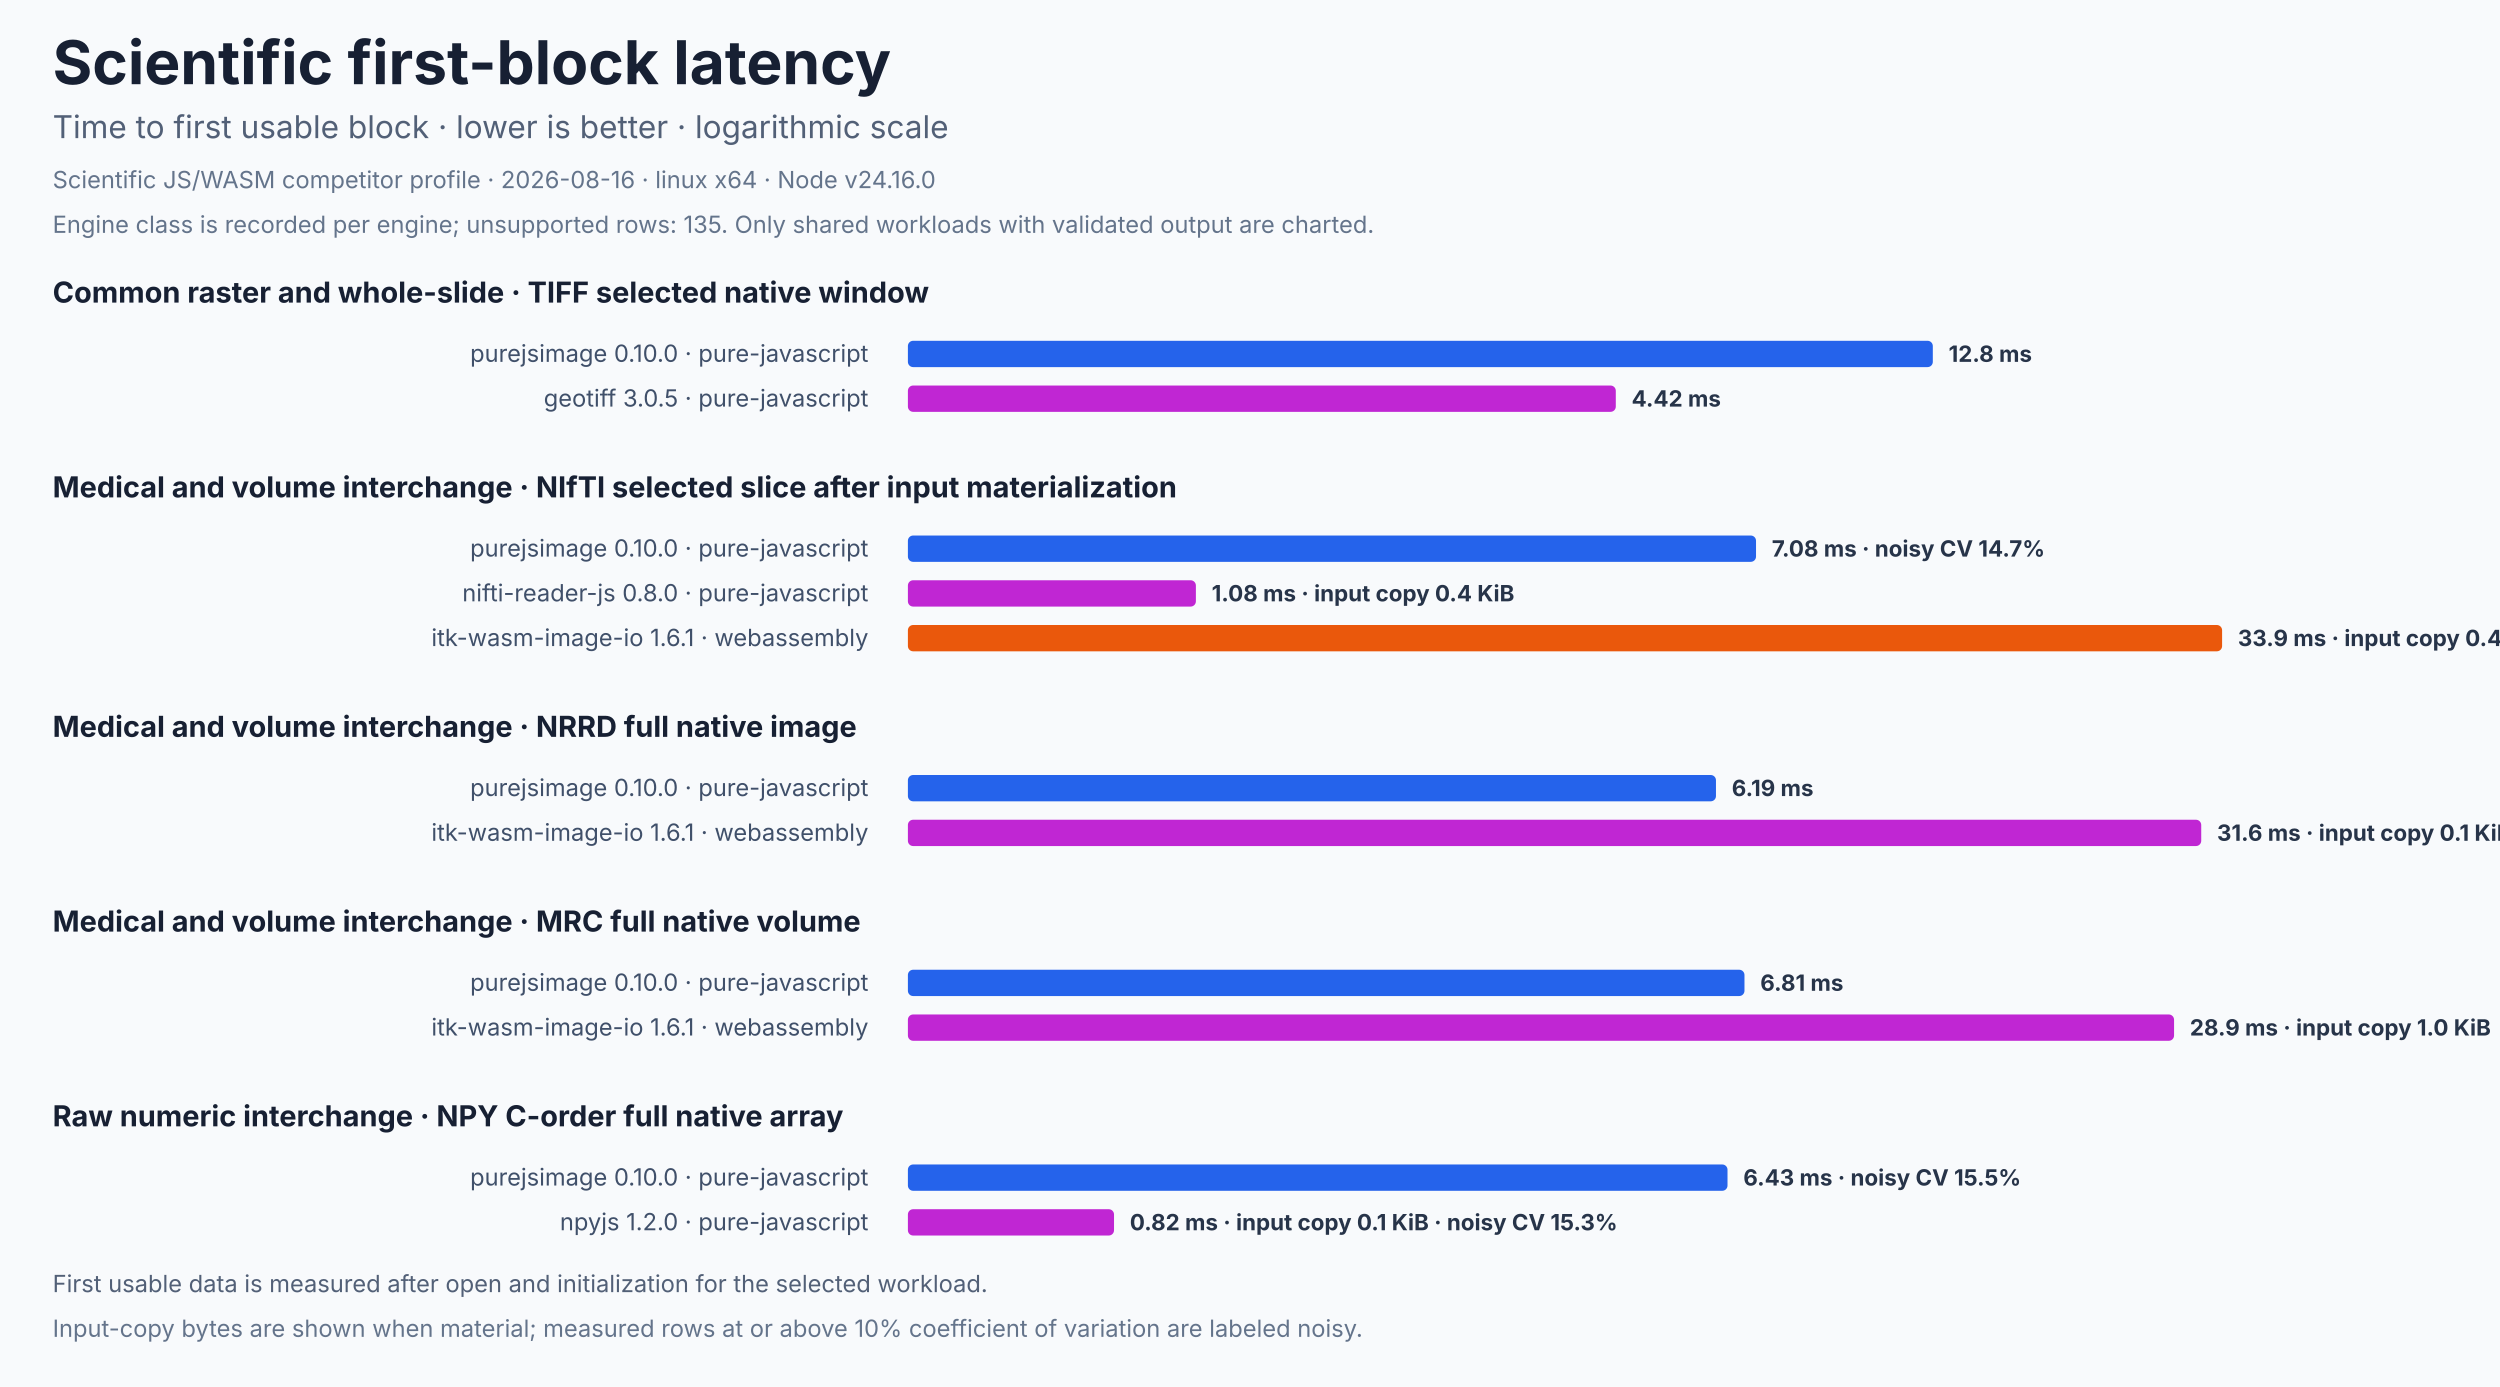
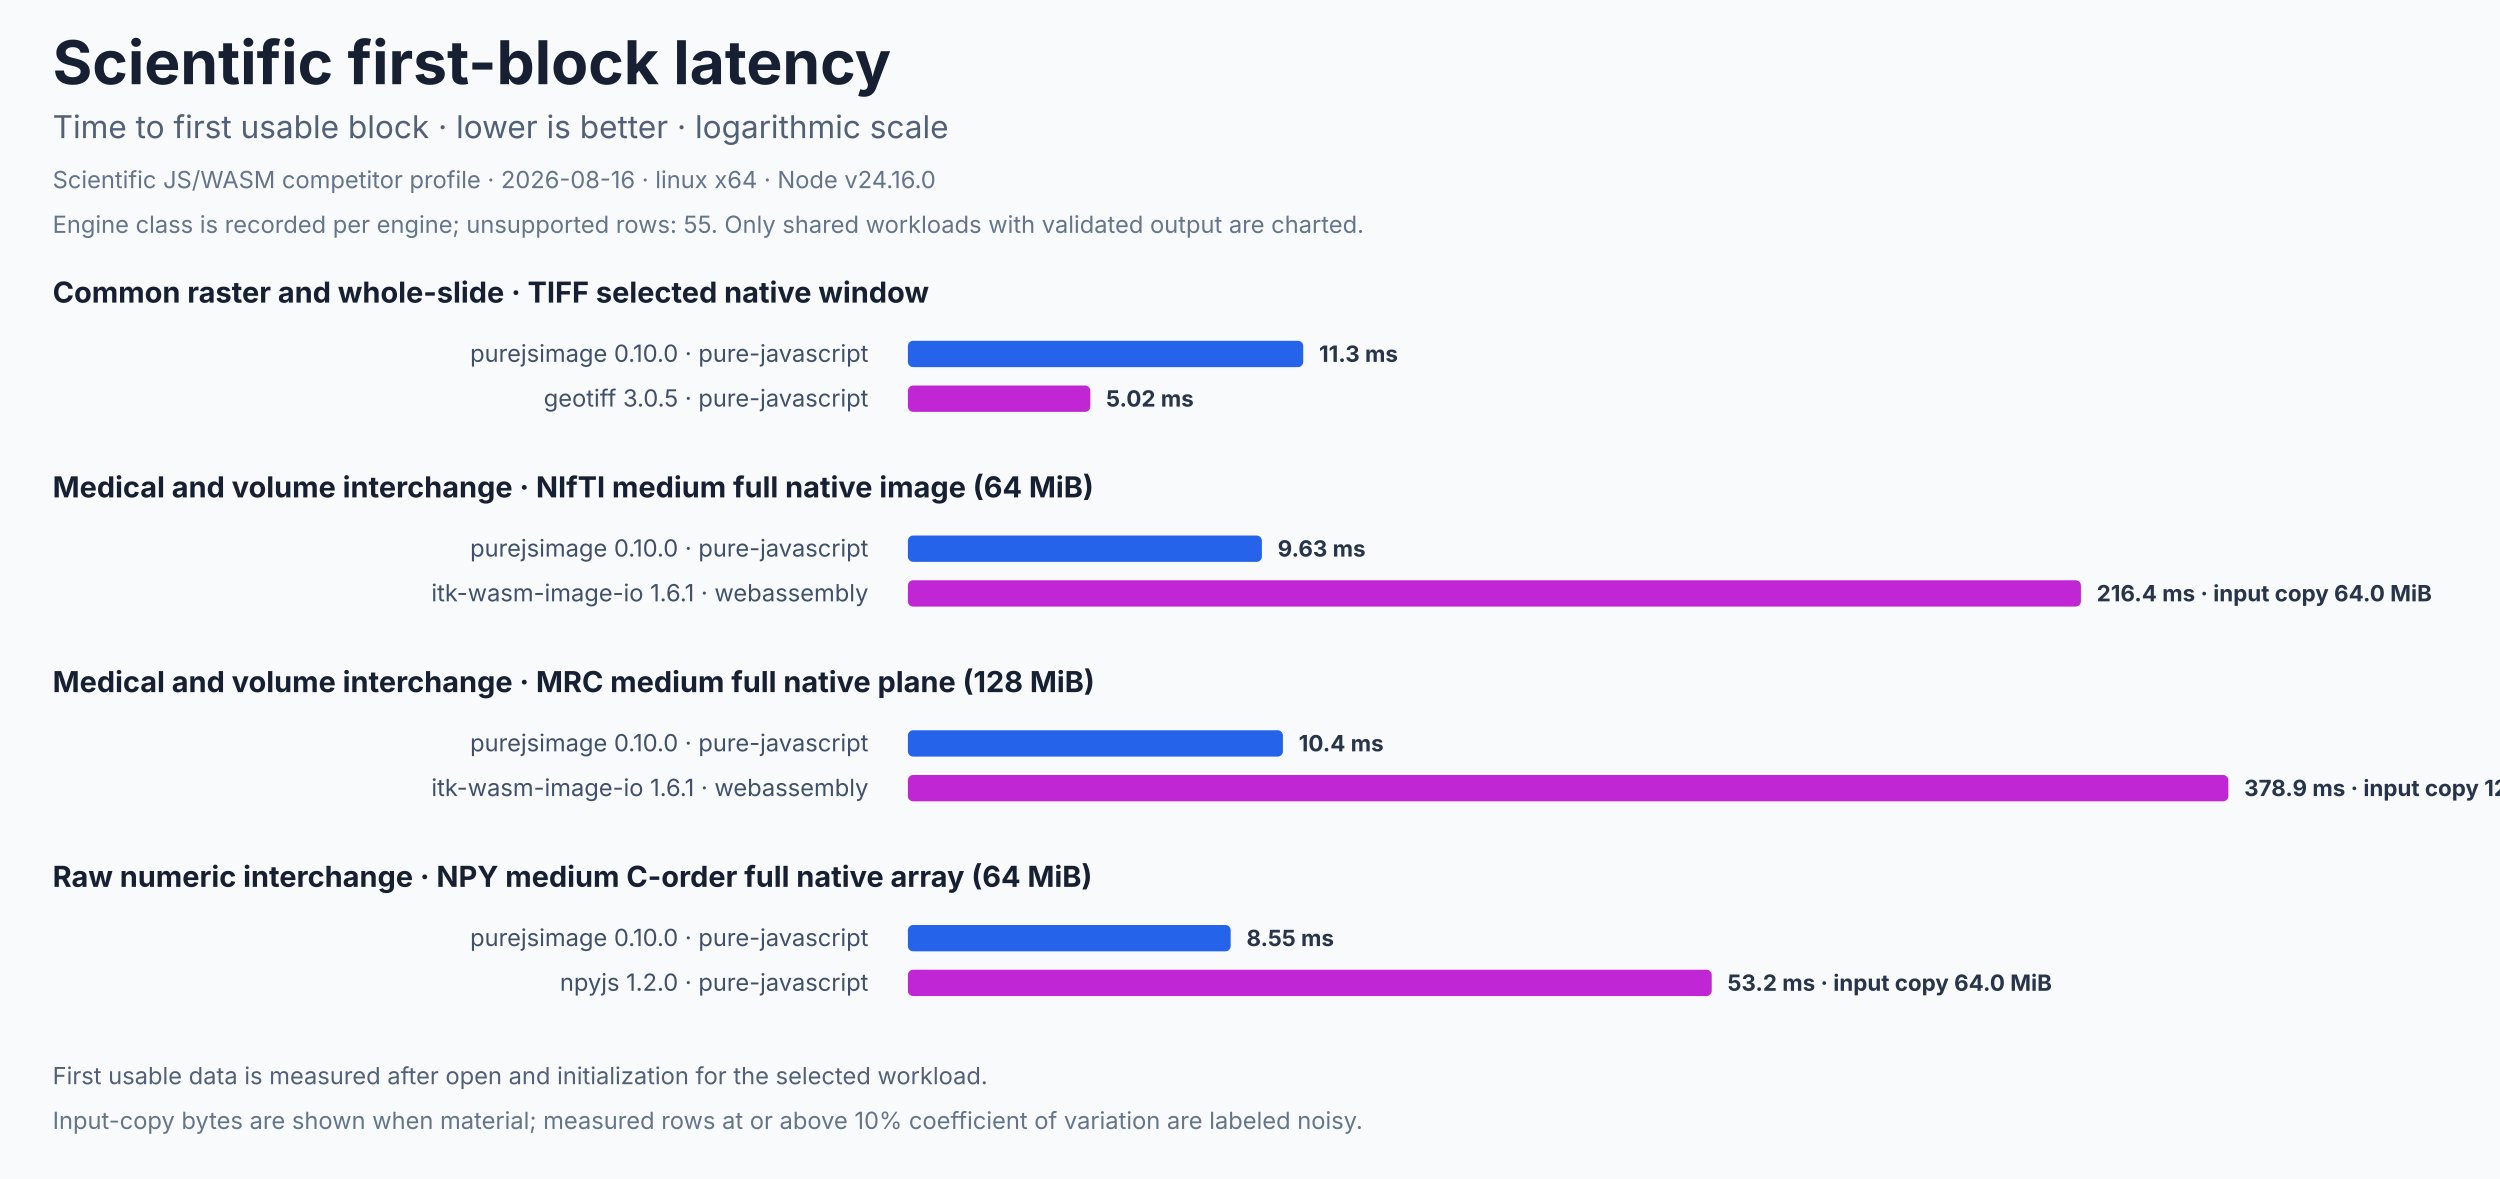
- <svg xmlns="http://www.w3.org/2000/svg" width="1900" height="1054" viewBox="0 0 1900 1054">
-   <rect width="1900" height="1054" fill="#f8fafc" />
+ <svg xmlns="http://www.w3.org/2000/svg" width="1900" height="896" viewBox="0 0 1900 896">
+   <rect width="1900" height="896" fill="#f8fafc" />
  <style>
      text { font-family: Inter, Arial, sans-serif; fill: #172033; }
      .title { font-size: 46px; font-weight: 750; }
      .subtitle { font-size: 24px; fill: #526077; }
      .source { font-size: 18px; fill: #64748b; }
      .group { font-size: 22px; font-weight: 750; }
      .engine { font-size: 18px; fill: #40506a; }
      .value { font-size: 17px; font-weight: 650; fill: #273449; }
      .footer { font-size: 18px; fill: #526077; }
    </style>
  <text x="40" y="64" class="title">Scientific first-block latency</text>
  <text x="40" y="105" class="subtitle">Time to first usable block · lower is better · logarithmic scale</text>
  <text x="40" y="143" class="source">Scientific JS/WASM competitor profile · 2026-08-16 · linux x64 · Node v24.16.0</text>
-   <text x="40" y="177" class="source">Engine class is recorded per engine; unsupported rows: 135. Only shared workloads with validated output are charted.</text>
+   <text x="40" y="177" class="source">Engine class is recorded per engine; unsupported rows: 55. Only shared workloads with validated output are charted.</text>
  <text x="40" y="230" class="group">Common raster and whole-slide · TIFF selected native window</text>
  <text x="660" y="275" text-anchor="end" class="engine">purejsimage 0.10.0 · pure-javascript</text>
-   <rect x="690" y="259" width="778.939" height="20" rx="4" fill="#2563eb" />
-   <text x="1480.939" y="275" class="value">12.8 ms</text>
+   <rect x="690" y="259" width="300.446" height="20" rx="4" fill="#2563eb" />
+   <text x="1002.446" y="275" class="value">11.3 ms</text>
  <text x="660" y="309" text-anchor="end" class="engine">geotiff 3.0.5 · pure-javascript</text>
-   <rect x="690" y="293" width="538.005" height="20" rx="4" fill="#c026d3" />
-   <text x="1240.005" y="309" class="value">4.42 ms</text>
-   <text x="40" y="378" class="group">Medical and volume interchange · NIfTI selected slice after input materialization</text>
+   <rect x="690" y="293" width="138.64" height="20" rx="4" fill="#c026d3" />
+   <text x="840.64" y="309" class="value">5.02 ms</text>
+   <text x="40" y="378" class="group">Medical and volume interchange · NIfTI medium full native image (64 MiB)</text>
  <text x="660" y="423" text-anchor="end" class="engine">purejsimage 0.10.0 · pure-javascript</text>
-   <rect x="690" y="407" width="644.579" height="20" rx="4" fill="#2563eb" />
-   <text x="1346.579" y="423" class="value">7.08 ms · noisy CV 14.7%</text>
-   <text x="660" y="457" text-anchor="end" class="engine">nifti-reader-js 0.8.0 · pure-javascript</text>
-   <rect x="690" y="441" width="218.875" height="20" rx="4" fill="#c026d3" />
-   <text x="920.875" y="457" class="value">1.08 ms · input copy 0.4 KiB</text>
-   <text x="660" y="491" text-anchor="end" class="engine">itk-wasm-image-io 1.6.1 · webassembly</text>
-   <rect x="690" y="475" width="998.794" height="20" rx="4" fill="#ea580c" />
-   <text x="1700.794" y="491" class="value">33.9 ms · input copy 0.4 KiB</text>
-   <text x="40" y="560" class="group">Medical and volume interchange · NRRD full native image</text>
-   <text x="660" y="605" text-anchor="end" class="engine">purejsimage 0.10.0 · pure-javascript</text>
-   <rect x="690" y="589" width="614.136" height="20" rx="4" fill="#2563eb" />
-   <text x="1316.136" y="605" class="value">6.19 ms</text>
-   <text x="660" y="639" text-anchor="end" class="engine">itk-wasm-image-io 1.6.1 · webassembly</text>
-   <rect x="690" y="623" width="982.936" height="20" rx="4" fill="#c026d3" />
-   <text x="1684.936" y="639" class="value">31.6 ms · input copy 0.1 KiB</text>
-   <text x="40" y="708" class="group">Medical and volume interchange · MRC full native volume</text>
-   <text x="660" y="753" text-anchor="end" class="engine">purejsimage 0.10.0 · pure-javascript</text>
-   <rect x="690" y="737" width="635.798" height="20" rx="4" fill="#2563eb" />
-   <text x="1337.798" y="753" class="value">6.81 ms</text>
-   <text x="660" y="787" text-anchor="end" class="engine">itk-wasm-image-io 1.6.1 · webassembly</text>
-   <rect x="690" y="771" width="962.288" height="20" rx="4" fill="#c026d3" />
-   <text x="1664.288" y="787" class="value">28.9 ms · input copy 1.0 KiB</text>
-   <text x="40" y="856" class="group">Raw numeric interchange · NPY C-order full native array</text>
-   <text x="660" y="901" text-anchor="end" class="engine">purejsimage 0.10.0 · pure-javascript</text>
-   <rect x="690" y="885" width="622.911" height="20" rx="4" fill="#2563eb" />
-   <text x="1324.911" y="901" class="value">6.43 ms · noisy CV 15.5%</text>
-   <text x="660" y="935" text-anchor="end" class="engine">npyjs 1.2.0 · pure-javascript</text>
-   <rect x="690" y="919" width="156.657" height="20" rx="4" fill="#c026d3" />
-   <text x="858.657" y="935" class="value">0.82 ms · input copy 0.1 KiB · noisy CV 15.3%</text>
-   <text x="40" y="982" class="footer">First usable data is measured after open and initialization for the selected workload.</text>
-   <text x="40" y="1016" class="source">Input-copy bytes are shown when material; measured rows at or above 10% coefficient of variation are labeled noisy.</text>
+   <rect x="690" y="407" width="269.036" height="20" rx="4" fill="#2563eb" />
+   <text x="971.036" y="423" class="value">9.63 ms</text>
+   <text x="660" y="457" text-anchor="end" class="engine">itk-wasm-image-io 1.6.1 · webassembly</text>
+   <rect x="690" y="441" width="891.501" height="20" rx="4" fill="#c026d3" />
+   <text x="1593.501" y="457" class="value">216.4 ms · input copy 64.0 MiB</text>
+   <text x="40" y="526" class="group">Medical and volume interchange · MRC medium full native plane (128 MiB)</text>
+   <text x="660" y="571" text-anchor="end" class="engine">purejsimage 0.10.0 · pure-javascript</text>
+   <rect x="690" y="555" width="285.017" height="20" rx="4" fill="#2563eb" />
+   <text x="987.017" y="571" class="value">10.4 ms</text>
+   <text x="660" y="605" text-anchor="end" class="engine">itk-wasm-image-io 1.6.1 · webassembly</text>
+   <rect x="690" y="589" width="1003.533" height="20" rx="4" fill="#c026d3" />
+   <text x="1705.533" y="605" class="value">378.9 ms · input copy 128.0 MiB</text>
+   <text x="40" y="674" class="group">Raw numeric interchange · NPY medium C-order full native array (64 MiB)</text>
+   <text x="660" y="719" text-anchor="end" class="engine">purejsimage 0.10.0 · pure-javascript</text>
+   <rect x="690" y="703" width="245.316" height="20" rx="4" fill="#2563eb" />
+   <text x="947.316" y="719" class="value">8.55 ms</text>
+   <text x="660" y="753" text-anchor="end" class="engine">npyjs 1.2.0 · pure-javascript</text>
+   <rect x="690" y="737" width="610.906" height="20" rx="4" fill="#c026d3" />
+   <text x="1312.906" y="753" class="value">53.2 ms · input copy 64.0 MiB</text>
+   <text x="40" y="824" class="footer">First usable data is measured after open and initialization for the selected workload.</text>
+   <text x="40" y="858" class="source">Input-copy bytes are shown when material; measured rows at or above 10% coefficient of variation are labeled noisy.</text>
</svg>
